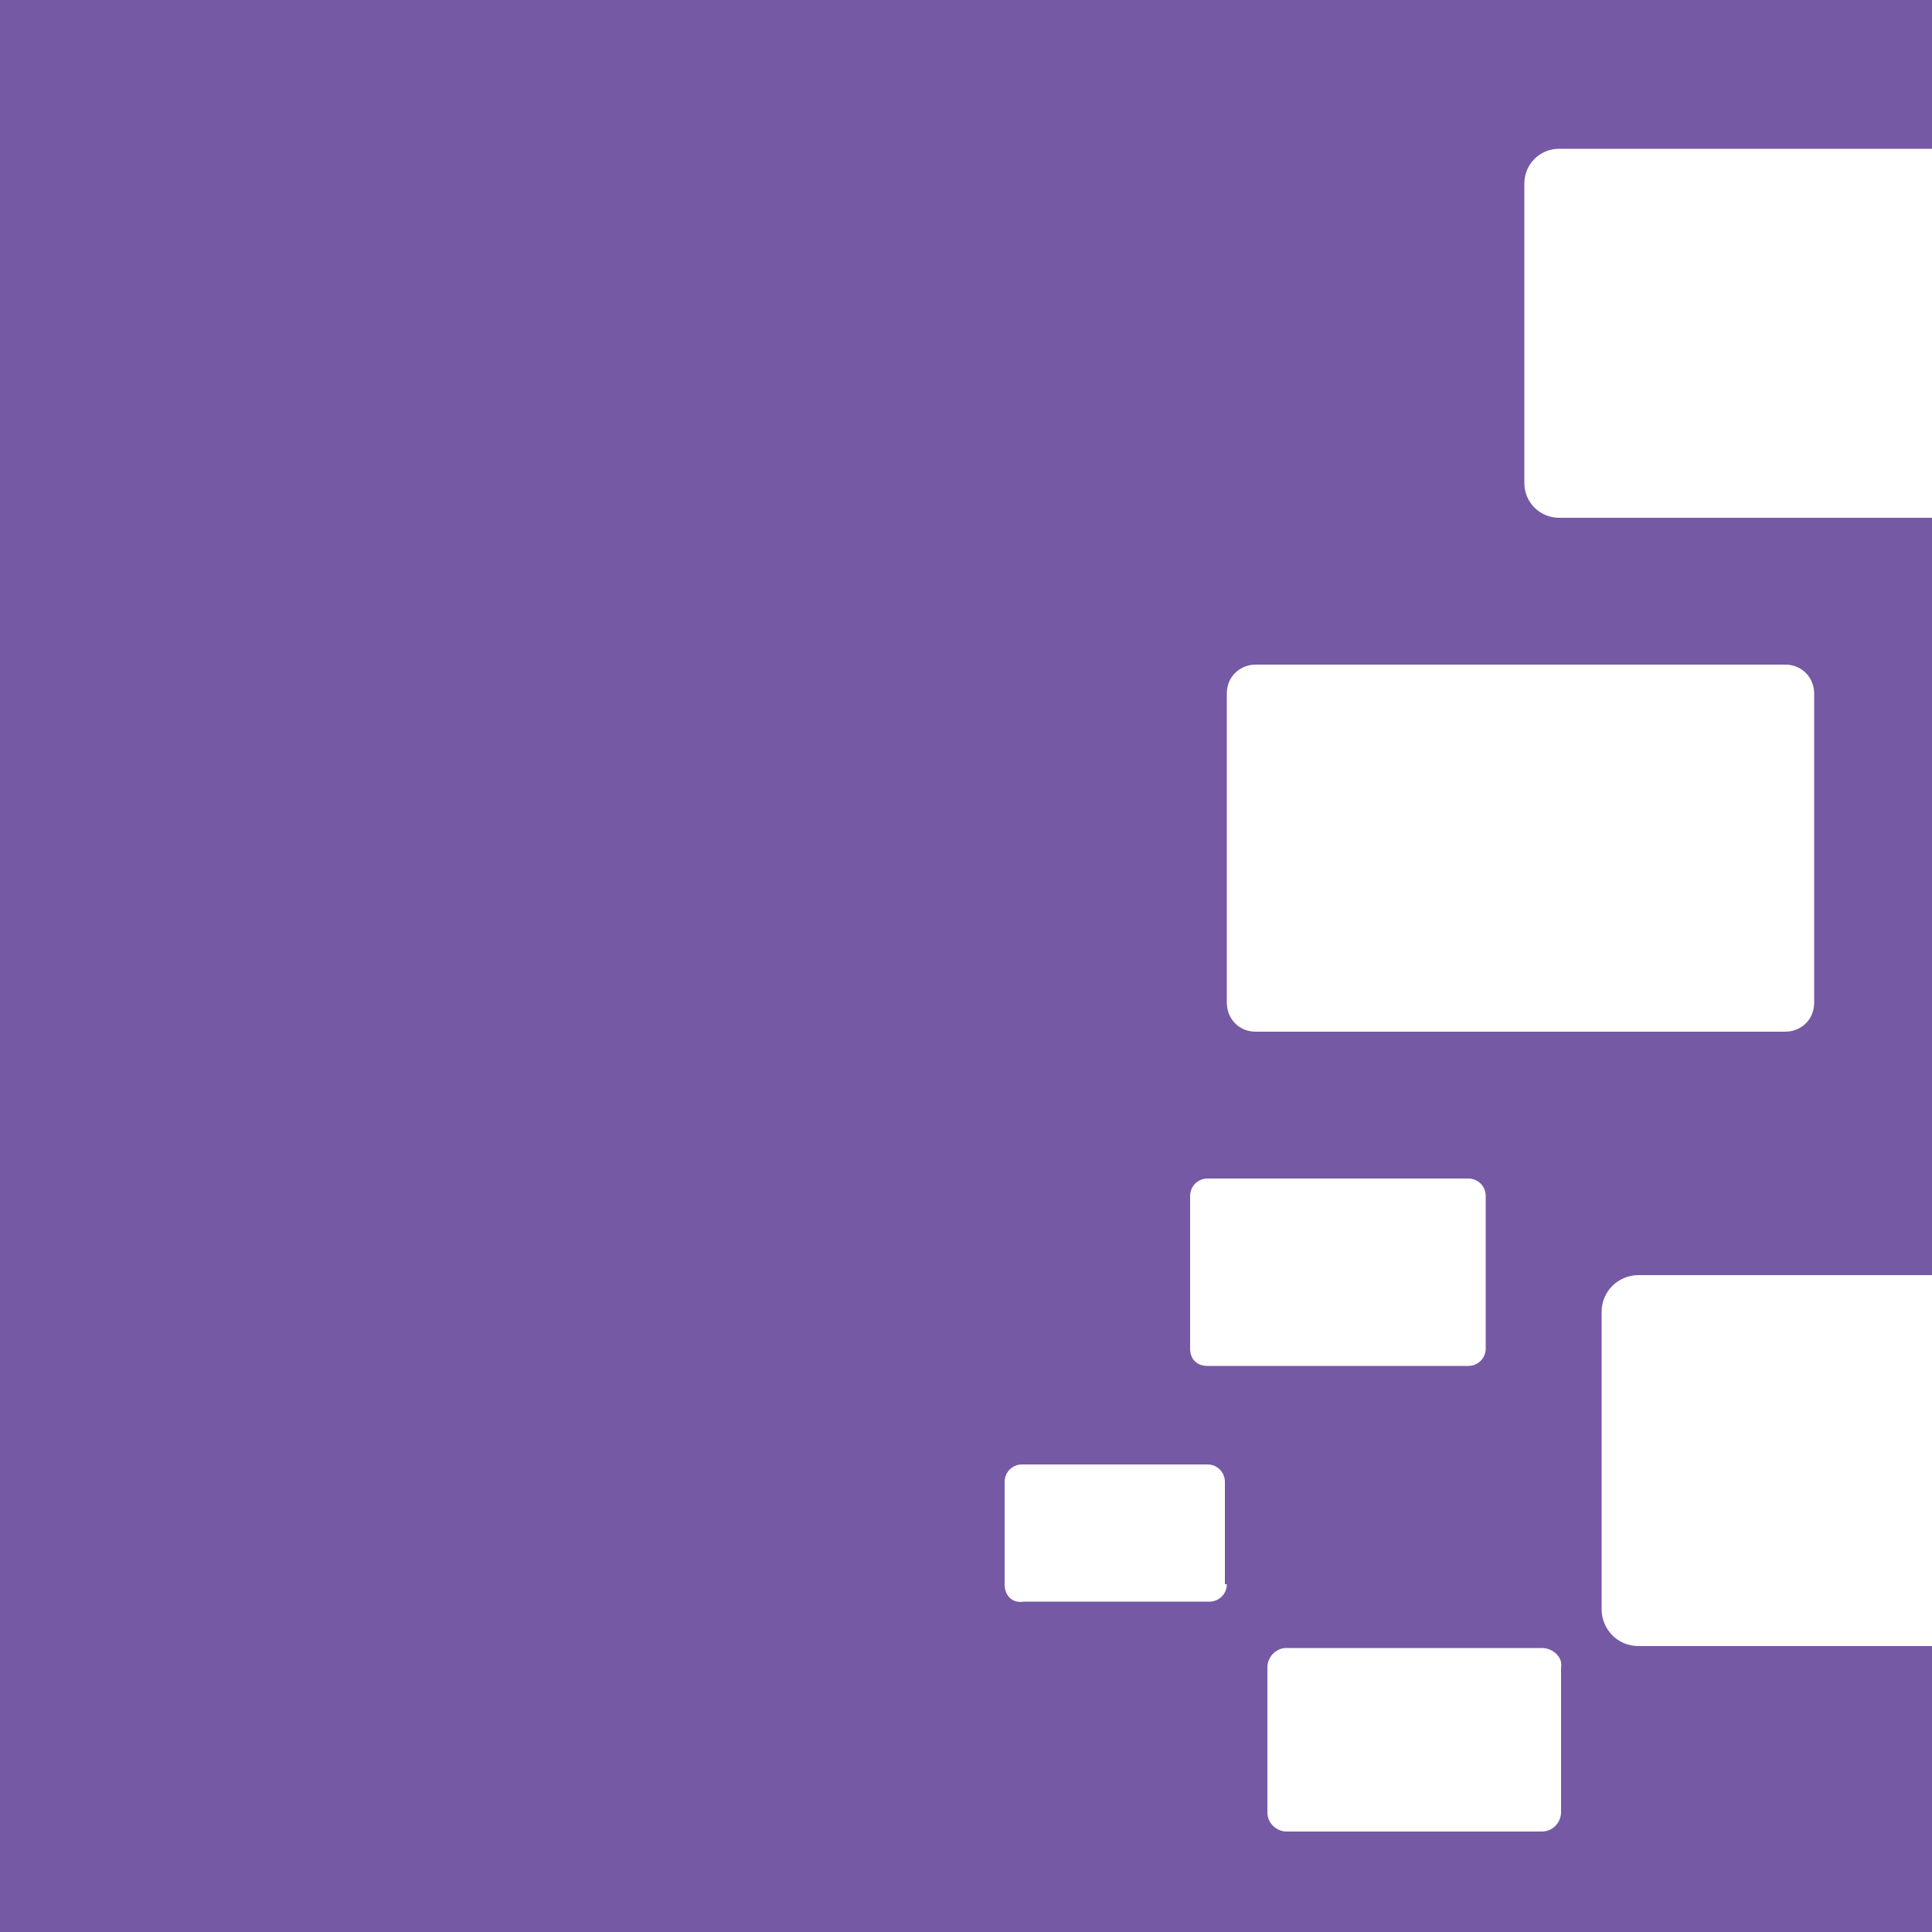
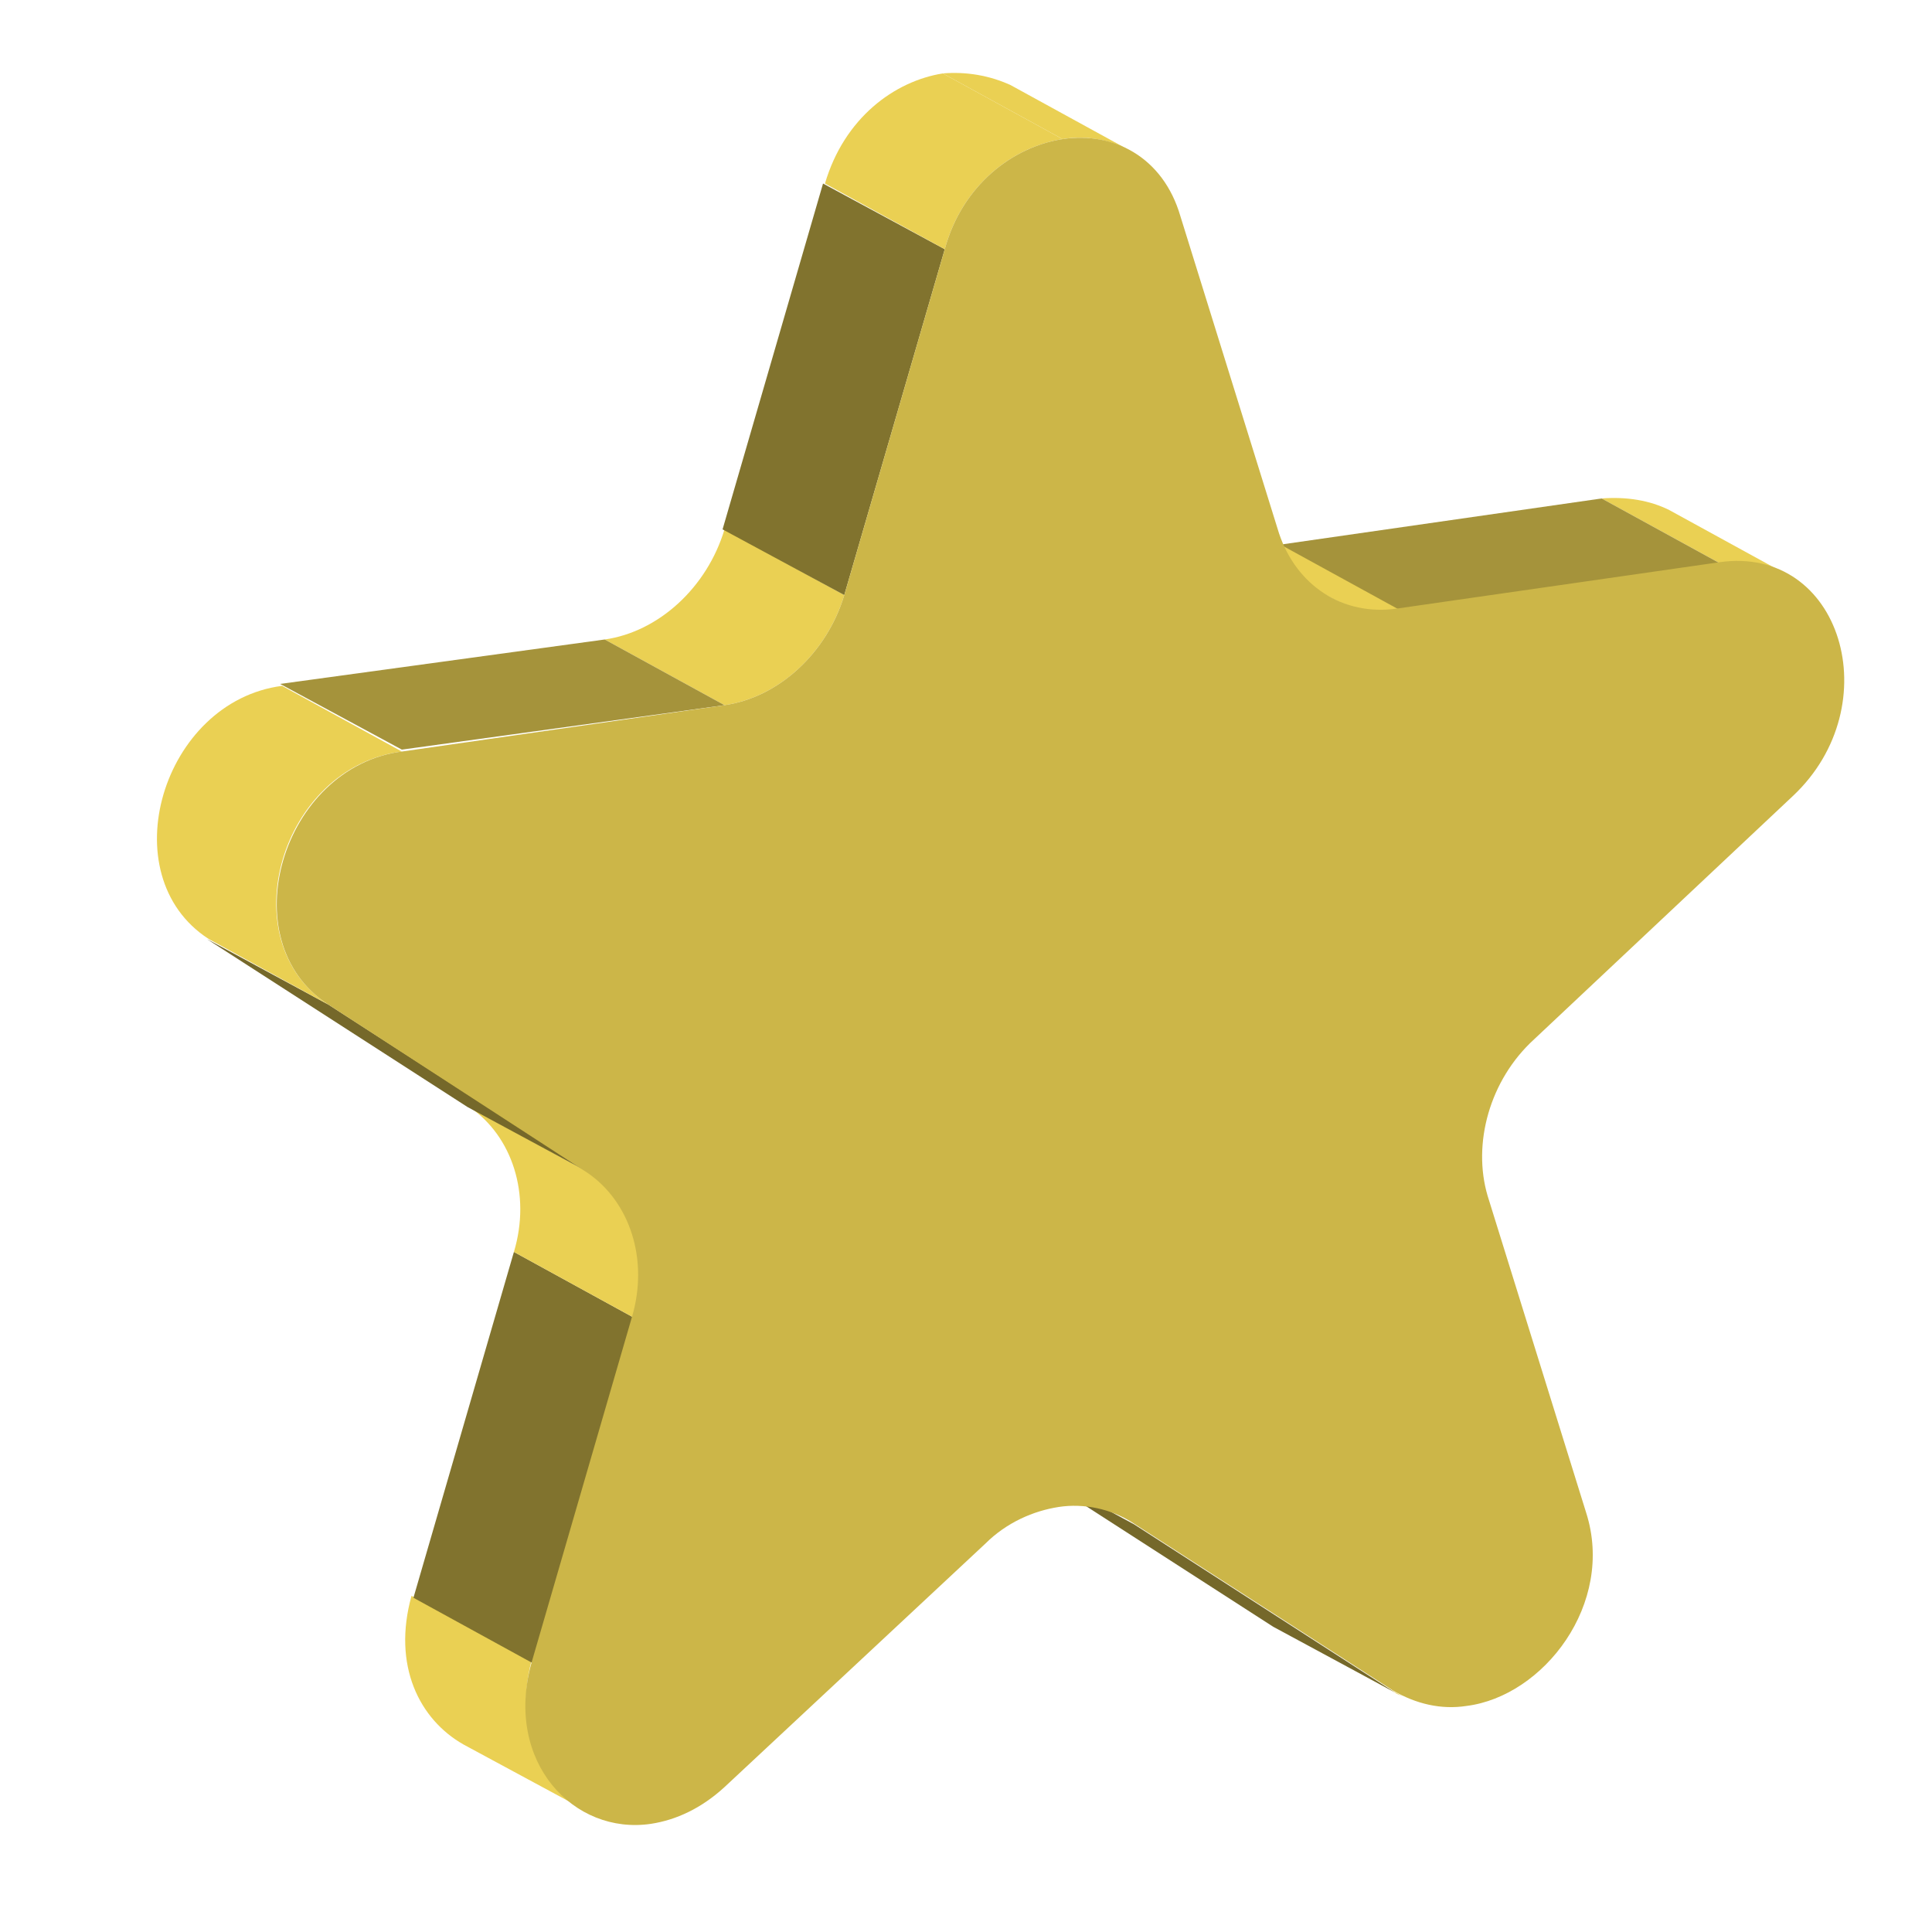
- <svg xmlns="http://www.w3.org/2000/svg" version="1.1" id="Layer_1" x="0px" y="0px" viewBox="0 0 100 100" style="enable-background:new 0 0 100 100;" xml:space="preserve">
+ <svg xmlns="http://www.w3.org/2000/svg" xmlns:xlink="http://www.w3.org/1999/xlink" version="1.1" id="Layer_1" x="0px" y="0px" viewBox="0 0 100 100" style="enable-background:new 0 0 100 100;" xml:space="preserve">
  <style type="text/css">
- 	.st0{fill:#7659A5;}
+ 	.st0{enable-background:new    ;}
+ 	.st1{clip-path:url(#SVGID_2_);enable-background:new    ;}
+ 	.st2{fill:#EAD053;}
+ 	.st3{clip-path:url(#SVGID_4_);enable-background:new    ;}
+ 	.st4{fill:#75682A;}
+ 	.st5{clip-path:url(#SVGID_6_);enable-background:new    ;}
+ 	.st6{fill:#A5933B;}
+ 	.st7{clip-path:url(#SVGID_8_);enable-background:new    ;}
+ 	.st8{clip-path:url(#SVGID_10_);enable-background:new    ;}
+ 	.st9{fill:#81732E;}
+ 	.st10{clip-path:url(#SVGID_12_);enable-background:new    ;}
+ 	.st11{clip-path:url(#SVGID_14_);enable-background:new    ;}
+ 	.st12{clip-path:url(#SVGID_16_);enable-background:new    ;}
+ 	.st13{clip-path:url(#SVGID_18_);enable-background:new    ;}
+ 	.st14{clip-path:url(#SVGID_20_);enable-background:new    ;}
+ 	.st15{fill:#CCB648;}
</style>
-   <path class="st0" d="M84.8,85.2c-1.1,0-1.9-0.9-1.9-1.9V67.9c0-1.1,0.9-1.9,1.9-1.9H100V26.8H80.7c-1,0-1.8-0.8-1.8-1.8V9.5  c0-1,0.8-1.8,1.8-1.8H100V0H0v100h100V85.2H84.8z M63.5,35.9c0-0.9,0.7-1.5,1.5-1.5h27.4c0.9,0,1.5,0.7,1.5,1.5v16  c0,0.9-0.7,1.5-1.5,1.5H65c-0.9,0-1.5-0.7-1.5-1.5V35.9z M61.6,61.9c0-0.5,0.4-0.9,0.9-0.9H76c0.5,0,0.9,0.4,0.9,0.9v7.9  c0,0.5-0.4,0.9-0.9,0.9H62.5c-0.5,0-0.9-0.3-0.9-0.9V61.9z M63.5,82c0,0.5-0.4,0.9-0.9,0.9h-9.6C52.4,83,52,82.6,52,82v-5.3  c0-0.5,0.4-0.9,0.9-0.9h9.6c0.5,0,0.9,0.4,0.9,0.9V82z M80.8,93.8c0,0.5-0.4,1-1,1H66.6c-0.5,0-1-0.4-1-1v-7.5c0-0.5,0.4-1,1-1h13.2  c0.6,0,1.1,0.5,1,1V93.8z" />
+   <g>
+     <g class="st0">
+       <g class="st0">
+         <defs>
+           <path id="SVGID_1_" class="st0" d="M72.6,87.8l-6.2-3.4c-0.1-0.1-0.3-0.1-0.4-0.2l6.2,3.4C72.3,87.7,72.4,87.7,72.6,87.8z" />
+         </defs>
+         <clipPath id="SVGID_2_">
+           <use xlink:href="#SVGID_1_" style="overflow:visible;" />
+         </clipPath>
+         <g class="st1">
+           <path class="st2" d="M72.6,87.8l-6.2-3.4c-0.1-0.1-0.3-0.1-0.4-0.2l6.2,3.4C72.3,87.7,72.4,87.7,72.6,87.8" />
+         </g>
+       </g>
+       <g class="st0">
+         <defs>
+           <path id="SVGID_3_" class="st0" d="M86.4,26.4l6.2,3.4c-1-0.5-2.1-0.8-3.5-0.6l-6.2-3.4C84.2,25.7,85.4,25.9,86.4,26.4z" />
+         </defs>
+         <clipPath id="SVGID_4_">
+           <use xlink:href="#SVGID_3_" style="overflow:visible;" />
+         </clipPath>
+         <g class="st3">
+           <path class="st2" d="M89.1,29.2l-6.2-3.4c1.3-0.2,2.5,0,3.5,0.6l6.2,3.4C91.6,29.3,90.5,29.1,89.1,29.2" />
+         </g>
+       </g>
+       <g>
+         <polygon class="st4" points="72.2,87.6 65.9,84.2 52.4,75.5 58.7,78.9    " />
+       </g>
+       <g class="st0">
+         <defs>
+           <path id="SVGID_5_" class="st0" d="M52.1,75.3l6.2,3.4c0.1,0.1,0.2,0.1,0.3,0.2l-6.2-3.4C52.3,75.4,52.2,75.3,52.1,75.3z" />
+         </defs>
+         <clipPath id="SVGID_6_">
+           <use xlink:href="#SVGID_5_" style="overflow:visible;" />
+         </clipPath>
+         <g class="st5">
+           <path class="st2" d="M58.7,78.9l-6.2-3.4c-0.1-0.1-0.2-0.1-0.3-0.2l6.2,3.4C58.4,78.7,58.6,78.8,58.7,78.9" />
+         </g>
+       </g>
+       <g>
+         <polygon class="st6" points="72.4,31.6 66.2,28.2 82.9,25.8 89.1,29.2    " />
+       </g>
+       <g class="st0">
+         <defs>
+           <path id="SVGID_7_" class="st0" d="M69,31l-6.2-3.4c1,0.5,2.2,0.8,3.5,0.6l6.2,3.4C71.2,31.8,70,31.5,69,31z" />
+         </defs>
+         <clipPath id="SVGID_8_">
+           <use xlink:href="#SVGID_7_" style="overflow:visible;" />
+         </clipPath>
+         <g class="st7">
+           <path class="st2" d="M69,31l-6.2-3.4c1,0.5,2.2,0.8,3.5,0.6l6.2,3.4C71.2,31.8,70,31.5,69,31" />
+         </g>
+       </g>
+       <g class="st0">
+         <defs>
+           <path id="SVGID_9_" class="st0" d="M30.3,93.7L24,90.3c-2.3-1.3-3.7-4.1-2.7-7.7l6.2,3.4C26.6,89.6,28,92.5,30.3,93.7z" />
+         </defs>
+         <clipPath id="SVGID_10_">
+           <use xlink:href="#SVGID_9_" style="overflow:visible;" />
+         </clipPath>
+         <g class="st8">
+           <path class="st2" d="M30.3,93.7L24,90.3c-2.3-1.3-3.7-4.1-2.7-7.7l6.2,3.4C26.6,89.6,28,92.5,30.3,93.7" />
+         </g>
+       </g>
+       <g>
+         <polygon class="st9" points="27.6,86.1 21.4,82.7 26.6,64.8 32.8,68.2    " />
+       </g>
+       <g class="st0">
+         <defs>
+           <path id="SVGID_11_" class="st0" d="M32.8,68.2l-6.2-3.4c0.9-3-0.1-6-2.3-7.5l6.2,3.4C32.7,62.2,33.7,65.2,32.8,68.2z" />
+         </defs>
+         <clipPath id="SVGID_12_">
+           <use xlink:href="#SVGID_11_" style="overflow:visible;" />
+         </clipPath>
+         <g class="st10">
+           <path class="st2" d="M32.8,68.2l-6.2-3.4c0.9-3-0.1-6-2.3-7.5l6.2,3.4C32.7,62.2,33.7,65.2,32.8,68.2" />
+         </g>
+       </g>
+       <g class="st0">
+         <defs>
+           <path id="SVGID_13_" class="st0" d="M52.3,4.4l6.2,3.4c-1.1-0.6-2.3-0.8-3.5-0.6l-6.2-3.4C50,3.7,51.2,3.9,52.3,4.4z" />
+         </defs>
+         <clipPath id="SVGID_14_">
+           <use xlink:href="#SVGID_13_" style="overflow:visible;" />
+         </clipPath>
+         <g class="st11">
+           <path class="st2" d="M55,7.2l-6.2-3.4c1.2-0.2,2.4,0,3.5,0.6l6.2,3.4C57.5,7.3,56.2,7.1,55,7.2" />
+         </g>
+       </g>
+       <g class="st0">
+         <defs>
+           <path id="SVGID_15_" class="st0" d="M37.5,36.5l-6.2-3.4c2.8-0.4,5.3-2.7,6.2-5.7l6.2,3.4C42.8,33.8,40.3,36.1,37.5,36.5z" />
+         </defs>
+         <clipPath id="SVGID_16_">
+           <use xlink:href="#SVGID_15_" style="overflow:visible;" />
+         </clipPath>
+         <g class="st12">
+           <path class="st2" d="M37.5,36.5l-6.2-3.4c2.8-0.4,5.3-2.7,6.2-5.7l6.2,3.4C42.8,33.8,40.3,36.1,37.5,36.5" />
+         </g>
+       </g>
+       <g>
+         <polygon class="st9" points="43.7,30.8 37.4,27.4 42.6,9.5 48.9,12.9    " />
+       </g>
+       <g class="st0">
+         <defs>
+           <path id="SVGID_17_" class="st0" d="M48.9,12.9l-6.2-3.4c1-3.4,3.6-5.3,6.1-5.7L55,7.2C52.4,7.6,49.8,9.6,48.9,12.9z" />
+         </defs>
+         <clipPath id="SVGID_18_">
+           <use xlink:href="#SVGID_17_" style="overflow:visible;" />
+         </clipPath>
+         <g class="st13">
+           <path class="st2" d="M48.9,12.9l-6.2-3.4c1-3.4,3.6-5.3,6.1-5.7L55,7.2C52.4,7.6,49.8,9.6,48.9,12.9" />
+         </g>
+       </g>
+       <g>
+         <polygon class="st4" points="30.5,60.7 24.2,57.3 10.7,48.6 17,52    " />
+       </g>
+       <g>
+         <polygon class="st6" points="20.8,38.8 14.5,35.4 31.3,33.1 37.5,36.5    " />
+       </g>
+       <g class="st0">
+         <defs>
+           <path id="SVGID_19_" class="st0" d="M17,52l-6.2-3.4c-5.1-3.3-2.4-12.3,3.8-13.1l6.2,3.4C14.5,39.7,11.9,48.7,17,52z" />
+         </defs>
+         <clipPath id="SVGID_20_">
+           <use xlink:href="#SVGID_19_" style="overflow:visible;" />
+         </clipPath>
+         <g class="st14">
+           <path class="st2" d="M17,52l-6.2-3.4c-5.1-3.3-2.4-12.3,3.8-13.1l6.2,3.4C14.5,39.7,11.9,48.7,17,52" />
+         </g>
+       </g>
+       <g>
+         <path class="st15" d="M55,7.2c2.6-0.4,5.2,0.9,6.1,4l5.1,16.4c0.9,2.7,3.3,4.3,6.1,3.9l16.7-2.4c6.3-0.9,8.8,7.4,3.8,12.1     L79.4,53.8c-2.3,2.1-3.2,5.4-2.4,8.1l5.1,16.4c1.5,4.7-2.2,9.5-6.2,10c-1.3,0.2-2.6-0.1-3.8-0.8l-13.5-8.7     c-1.1-0.7-2.5-1-3.8-0.8c-1.3,0.2-2.7,0.8-3.8,1.9L37.5,92.5c-1.2,1.1-2.5,1.7-3.8,1.9c-4,0.6-7.6-3.2-6.2-8.3l5.2-17.9     c0.9-3-0.1-6-2.3-7.5L17,52c-5.1-3.3-2.4-12.3,3.8-13.1l16.7-2.4c2.8-0.4,5.3-2.7,6.2-5.7l5.2-17.9C49.8,9.6,52.4,7.6,55,7.2z" />
+       </g>
+     </g>
+   </g>
</svg>
